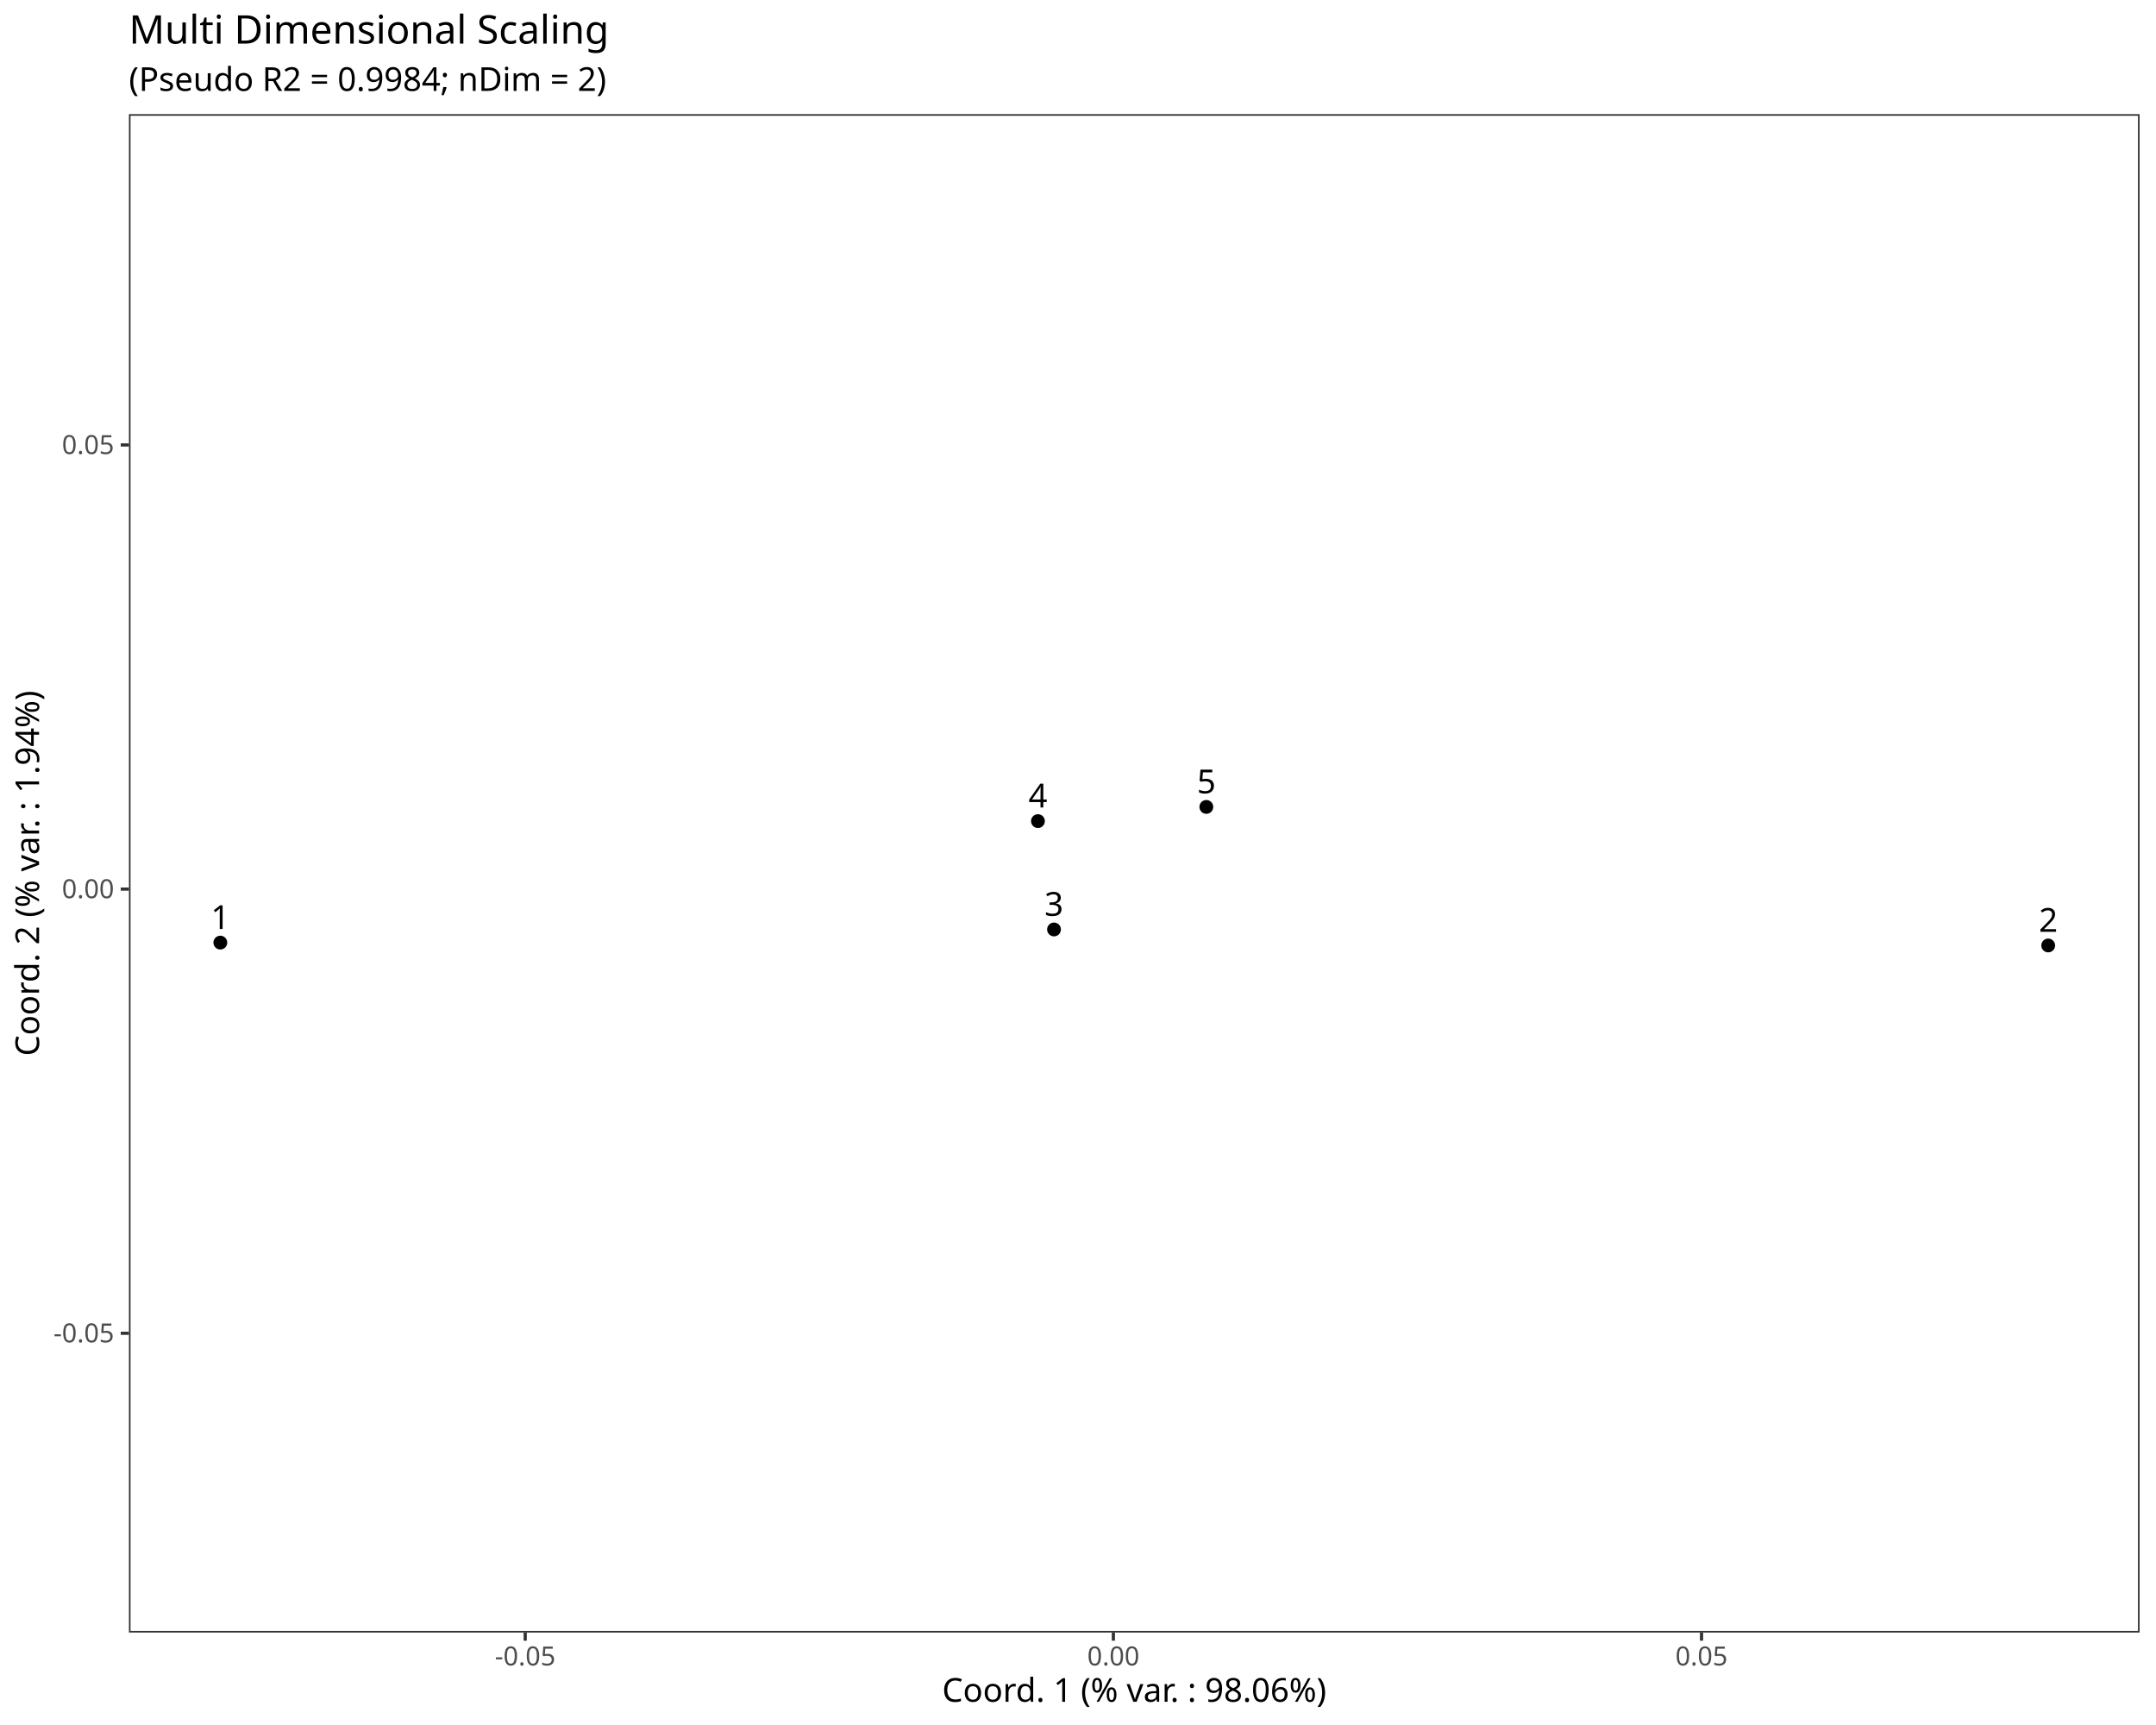
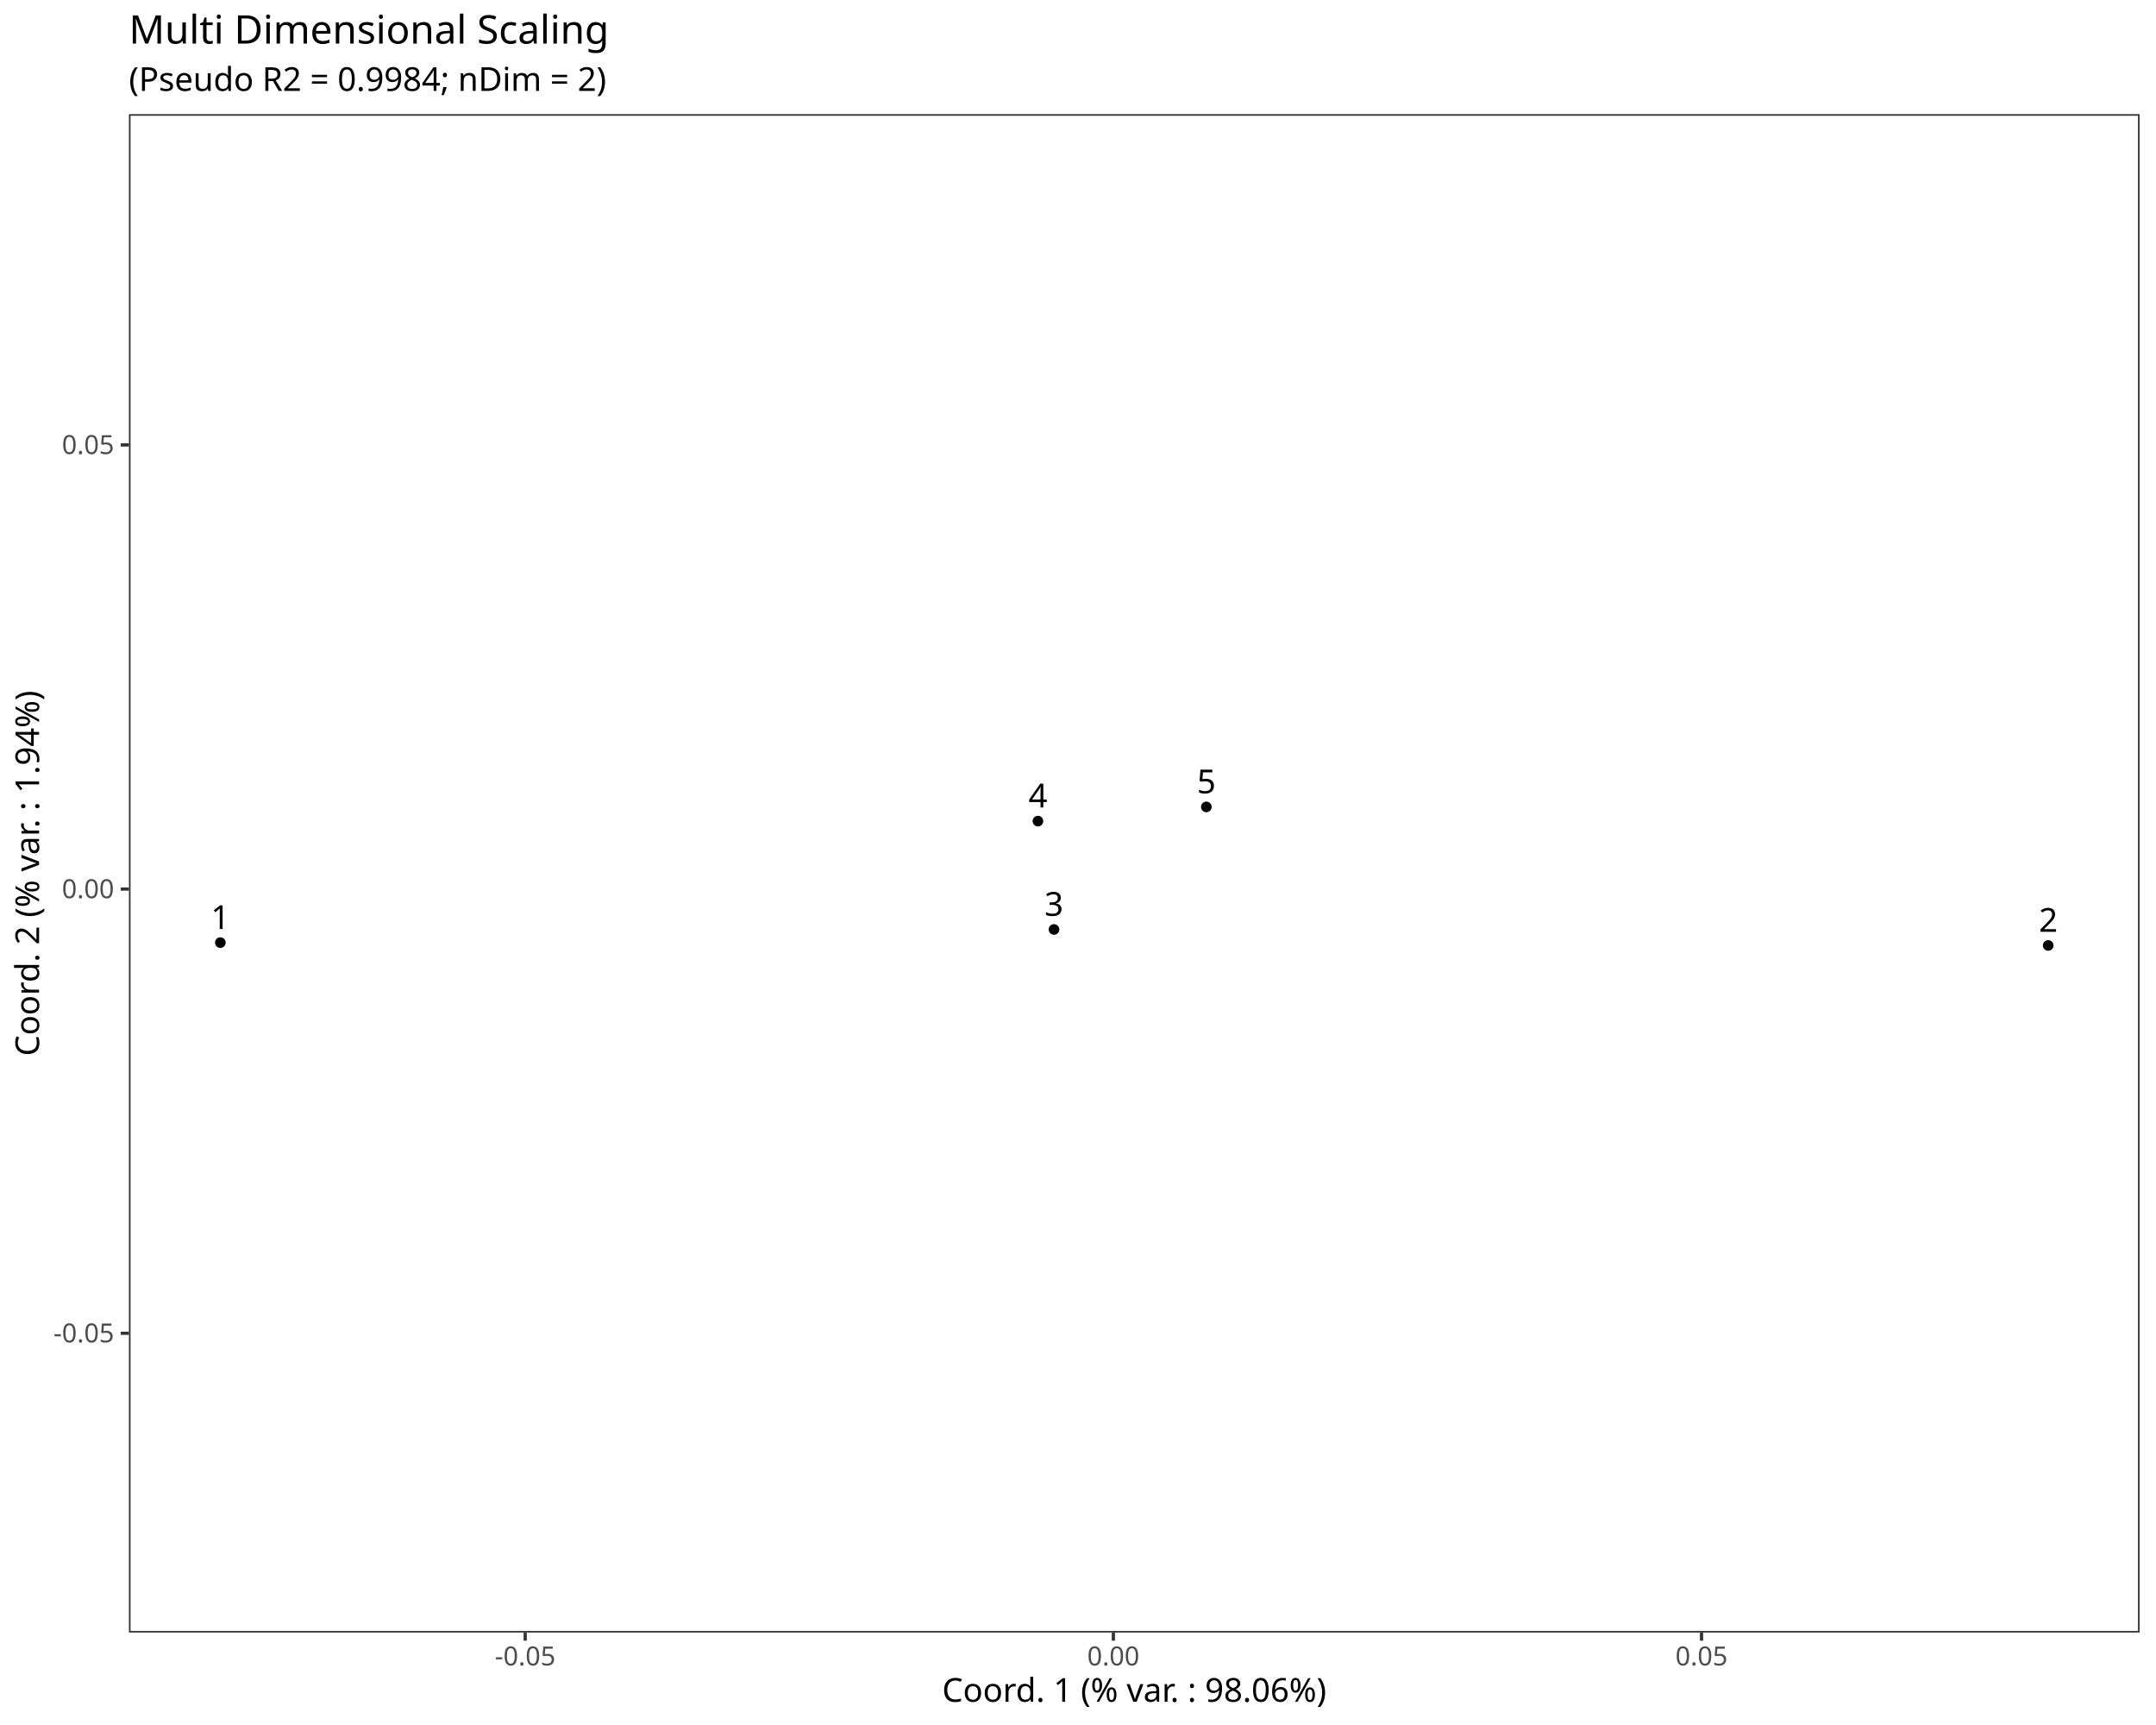
<svg xmlns="http://www.w3.org/2000/svg" class="svglite" data-engine-version="2.0" width="720.00pt" height="576.00pt" viewBox="0 0 720.00 576.00">
  <defs>
    <style type="text/css">
    .svglite line, .svglite polyline, .svglite polygon, .svglite path, .svglite rect, .svglite circle {
      fill: none;
      stroke: #000000;
      stroke-linecap: round;
      stroke-linejoin: round;
      stroke-miterlimit: 10.00;
    }
  </style>
  </defs>
  <rect width="100%" height="100%" style="stroke: none; fill: #FFFFFF;" />
  <defs>
    <clipPath id="cpMC4wMHw3MjAuMDB8MC4wMHw1NzYuMDA=">
      <rect x="0.00" y="0.00" width="720.00" height="576.00" />
    </clipPath>
  </defs>
  <g clip-path="url(#cpMC4wMHw3MjAuMDB8MC4wMHw1NzYuMDA=)">
    <rect x="0.00" y="0.00" width="720.00" height="576.00" style="stroke-width: 1.07; stroke: #FFFFFF; fill: #FFFFFF;" />
  </g>
  <defs>
    <clipPath id="cpNDMuMDZ8NzE0LjUyfDM4LjEyfDU0NS4xMQ==">
      <rect x="43.06" y="38.12" width="671.46" height="507.00" />
    </clipPath>
  </defs>
  <g clip-path="url(#cpNDMuMDZ8NzE0LjUyfDM4LjEyfDU0NS4xMQ==)">
    <rect x="43.06" y="38.12" width="671.46" height="507.00" style="stroke-width: 1.07; stroke: none; fill: #FFFFFF;" />
-     <circle cx="73.58" cy="314.75" r="1.95" style="stroke-width: 0.71; fill: #000000;" />
-     <circle cx="684.00" cy="315.70" r="1.95" style="stroke-width: 0.71; fill: #000000;" />
-     <circle cx="351.99" cy="310.36" r="1.95" style="stroke-width: 0.71; fill: #000000;" />
-     <circle cx="346.62" cy="274.18" r="1.95" style="stroke-width: 0.71; fill: #000000;" />
-     <circle cx="402.86" cy="269.44" r="1.95" style="stroke-width: 0.71; fill: #000000;" />
+     <circle cx="73.58" cy="314.75" r="1.42" style="stroke-width: 0.71; fill: #000000;" />
+     <circle cx="684.00" cy="315.70" r="1.42" style="stroke-width: 0.71; fill: #000000;" />
+     <circle cx="351.99" cy="310.36" r="1.42" style="stroke-width: 0.71; fill: #000000;" />
+     <circle cx="346.62" cy="274.18" r="1.42" style="stroke-width: 0.71; fill: #000000;" />
+     <circle cx="402.86" cy="269.44" r="1.42" style="stroke-width: 0.71; fill: #000000;" />
    <text x="73.57" y="310.19" text-anchor="middle" style="font-size: 11.04px; font-family: sans;" textLength="6.14px" lengthAdjust="spacingAndGlyphs">1</text>
    <text x="684.03" y="311.14" text-anchor="middle" style="font-size: 11.04px; font-family: sans;" textLength="6.14px" lengthAdjust="spacingAndGlyphs">2</text>
    <text x="351.96" y="305.80" text-anchor="middle" style="font-size: 11.04px; font-family: sans;" textLength="6.14px" lengthAdjust="spacingAndGlyphs">3</text>
    <text x="346.62" y="269.62" text-anchor="middle" style="font-size: 11.04px; font-family: sans;" textLength="6.14px" lengthAdjust="spacingAndGlyphs">4</text>
    <text x="402.87" y="264.89" text-anchor="middle" style="font-size: 11.04px; font-family: sans;" textLength="6.14px" lengthAdjust="spacingAndGlyphs">5</text>
    <rect x="43.06" y="38.12" width="671.46" height="507.00" style="stroke-width: 1.07; stroke: #333333;" />
  </g>
  <g clip-path="url(#cpMC4wMHw3MjAuMDB8MC4wMHw1NzYuMDA=)">
    <text x="38.13" y="448.23" text-anchor="end" style="font-size: 8.80px; fill: #4D4D4D; font-family: sans;" textLength="20.06px" lengthAdjust="spacingAndGlyphs">-0.05</text>
    <text x="38.13" y="299.91" text-anchor="end" style="font-size: 8.80px; fill: #4D4D4D; font-family: sans;" textLength="17.13px" lengthAdjust="spacingAndGlyphs">0.00</text>
    <text x="38.13" y="151.60" text-anchor="end" style="font-size: 8.80px; fill: #4D4D4D; font-family: sans;" textLength="17.13px" lengthAdjust="spacingAndGlyphs">0.05</text>
    <polyline points="40.32,445.20 43.06,445.20 " style="stroke-width: 1.07; stroke: #333333; stroke-linecap: butt;" />
    <polyline points="40.32,296.88 43.06,296.88 " style="stroke-width: 1.07; stroke: #333333; stroke-linecap: butt;" />
    <polyline points="40.32,148.57 43.06,148.57 " style="stroke-width: 1.07; stroke: #333333; stroke-linecap: butt;" />
    <polyline points="175.39,547.85 175.39,545.11 " style="stroke-width: 1.07; stroke: #333333; stroke-linecap: butt;" />
    <polyline points="371.81,547.85 371.81,545.11 " style="stroke-width: 1.07; stroke: #333333; stroke-linecap: butt;" />
    <polyline points="568.23,547.85 568.23,545.11 " style="stroke-width: 1.07; stroke: #333333; stroke-linecap: butt;" />
    <text x="175.39" y="556.10" text-anchor="middle" style="font-size: 8.80px; fill: #4D4D4D; font-family: sans;" textLength="20.06px" lengthAdjust="spacingAndGlyphs">-0.05</text>
    <text x="371.81" y="556.10" text-anchor="middle" style="font-size: 8.80px; fill: #4D4D4D; font-family: sans;" textLength="17.13px" lengthAdjust="spacingAndGlyphs">0.00</text>
    <text x="568.23" y="556.10" text-anchor="middle" style="font-size: 8.80px; fill: #4D4D4D; font-family: sans;" textLength="17.13px" lengthAdjust="spacingAndGlyphs">0.05</text>
    <text x="378.79" y="568.24" text-anchor="middle" style="font-size: 11.00px; font-family: sans;" textLength="130.23px" lengthAdjust="spacingAndGlyphs">Coord. 1 (% var. : 98.06%)</text>
    <text transform="translate(13.05,291.61) rotate(-90)" text-anchor="middle" style="font-size: 11.00px; font-family: sans;" textLength="124.11px" lengthAdjust="spacingAndGlyphs">Coord. 2 (% var. : 1.94%)</text>
    <text x="43.06" y="30.35" style="font-size: 11.00px; font-family: sans;" textLength="158.39px" lengthAdjust="spacingAndGlyphs">(Pseudo R2 = 0.9984; nDim = 2)</text>
    <text x="43.06" y="14.56" style="font-size: 13.20px; font-family: sans;" textLength="151.15px" lengthAdjust="spacingAndGlyphs">Multi Dimensional Scaling</text>
  </g>
</svg>
